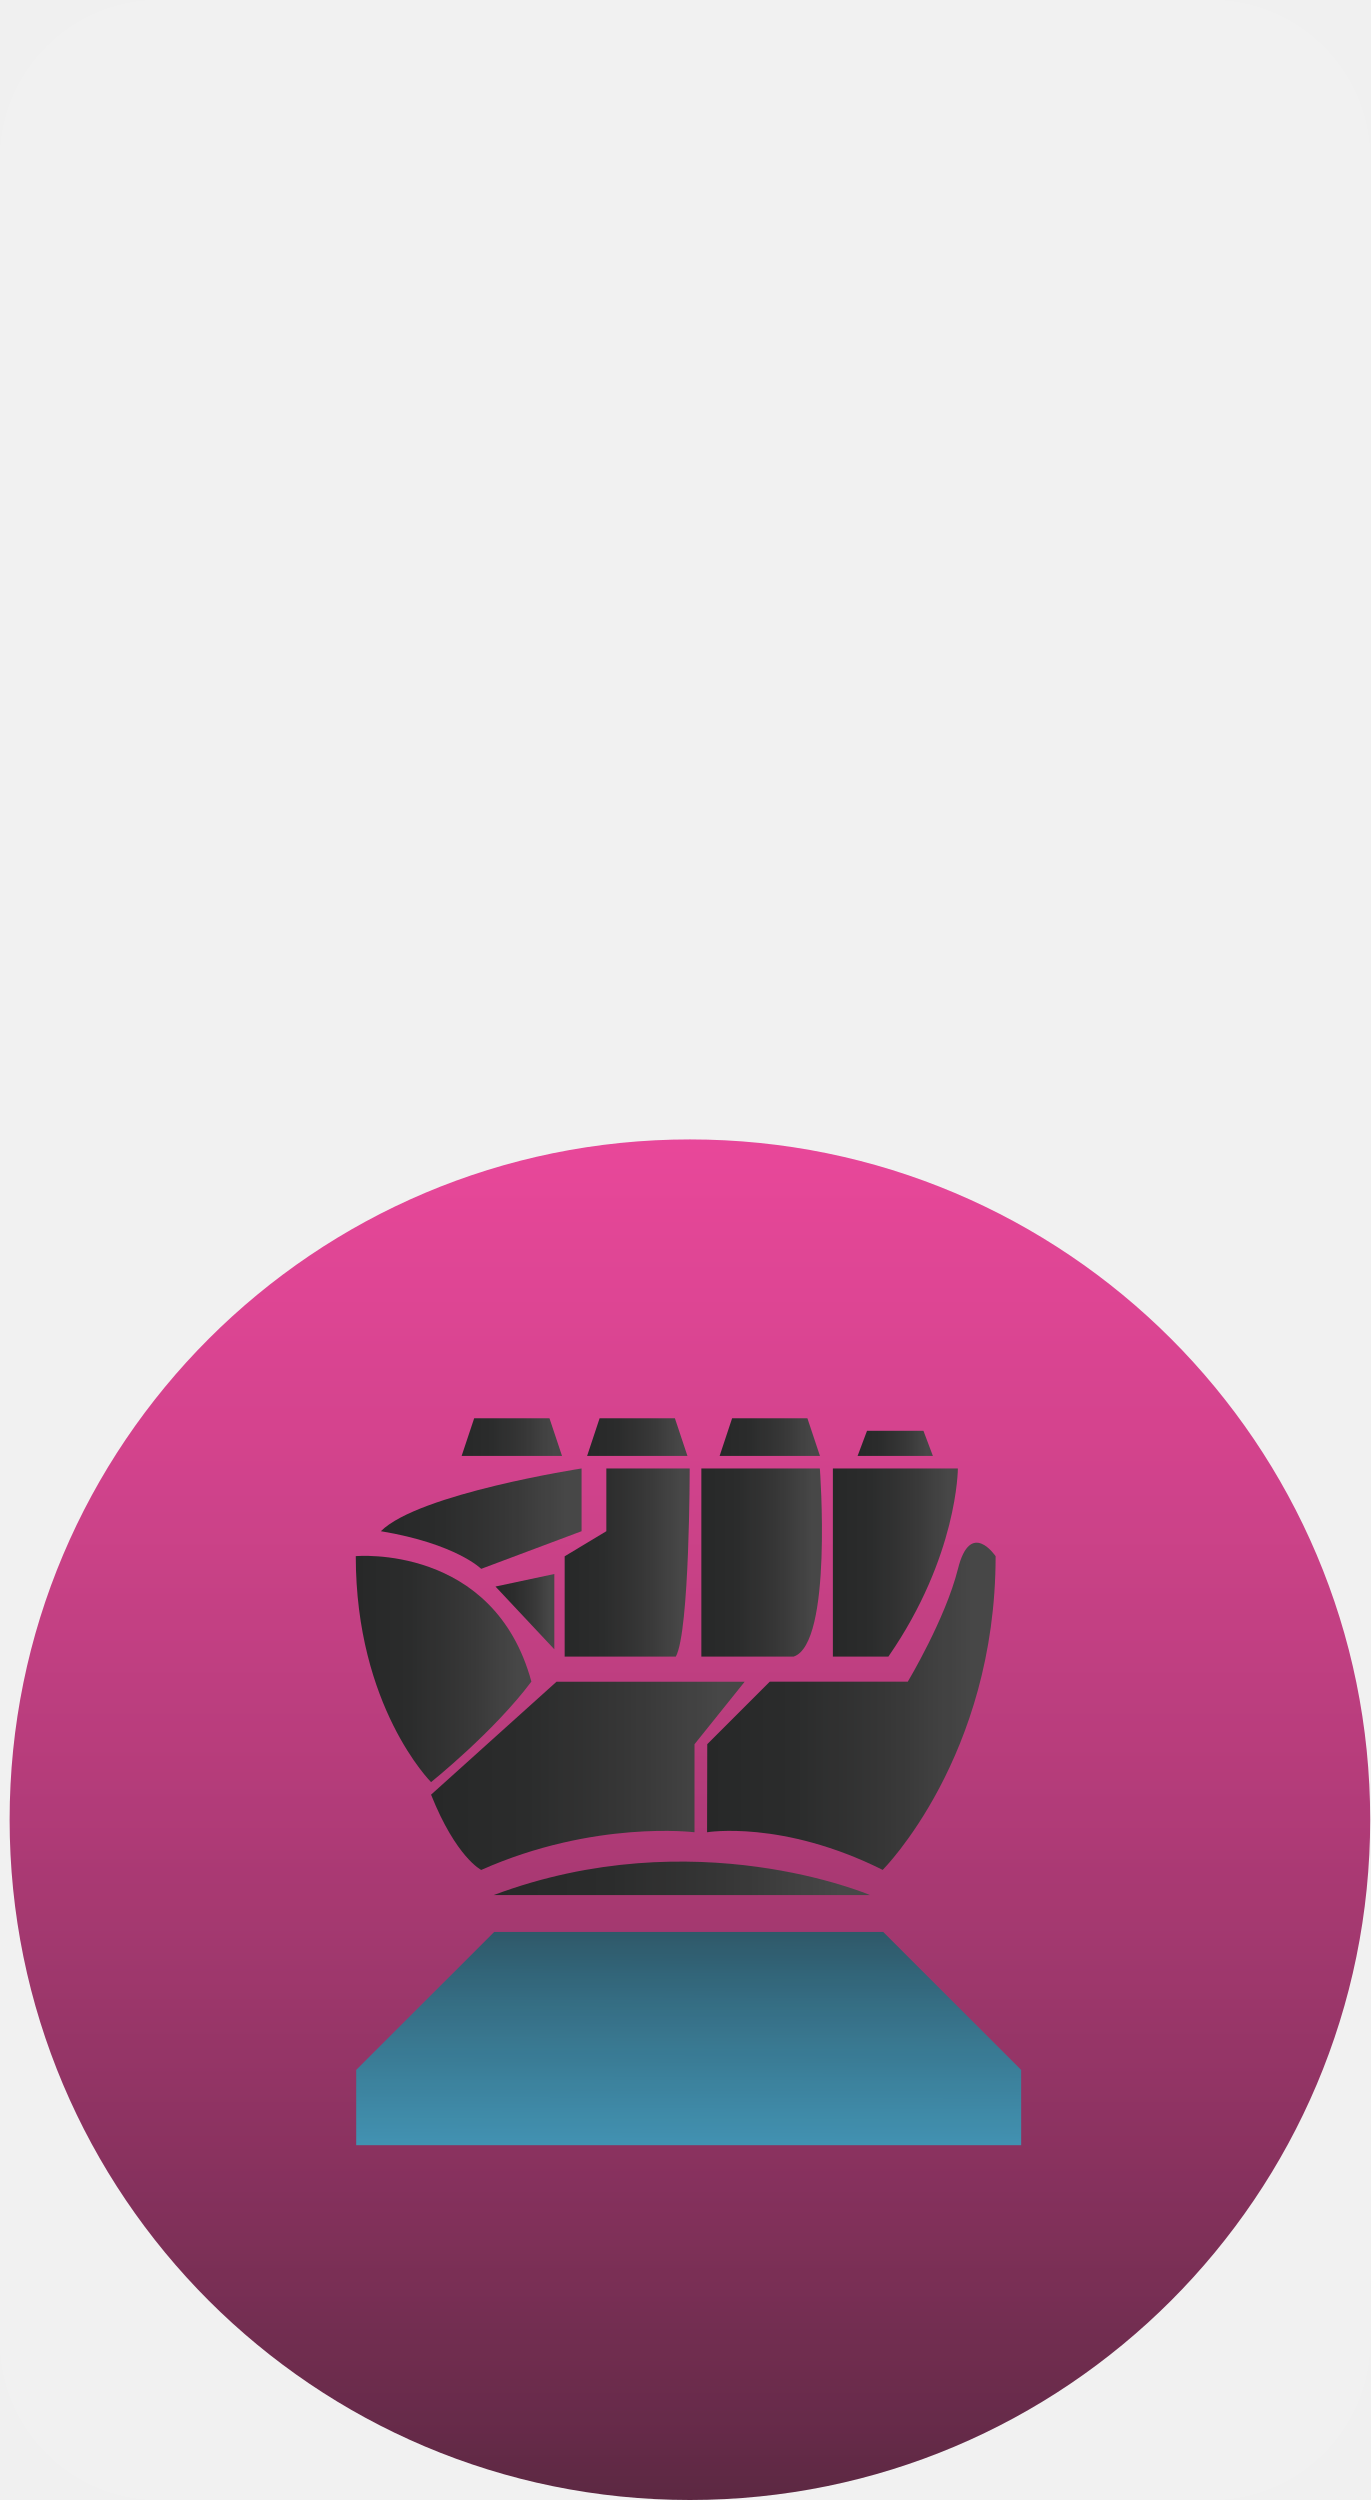
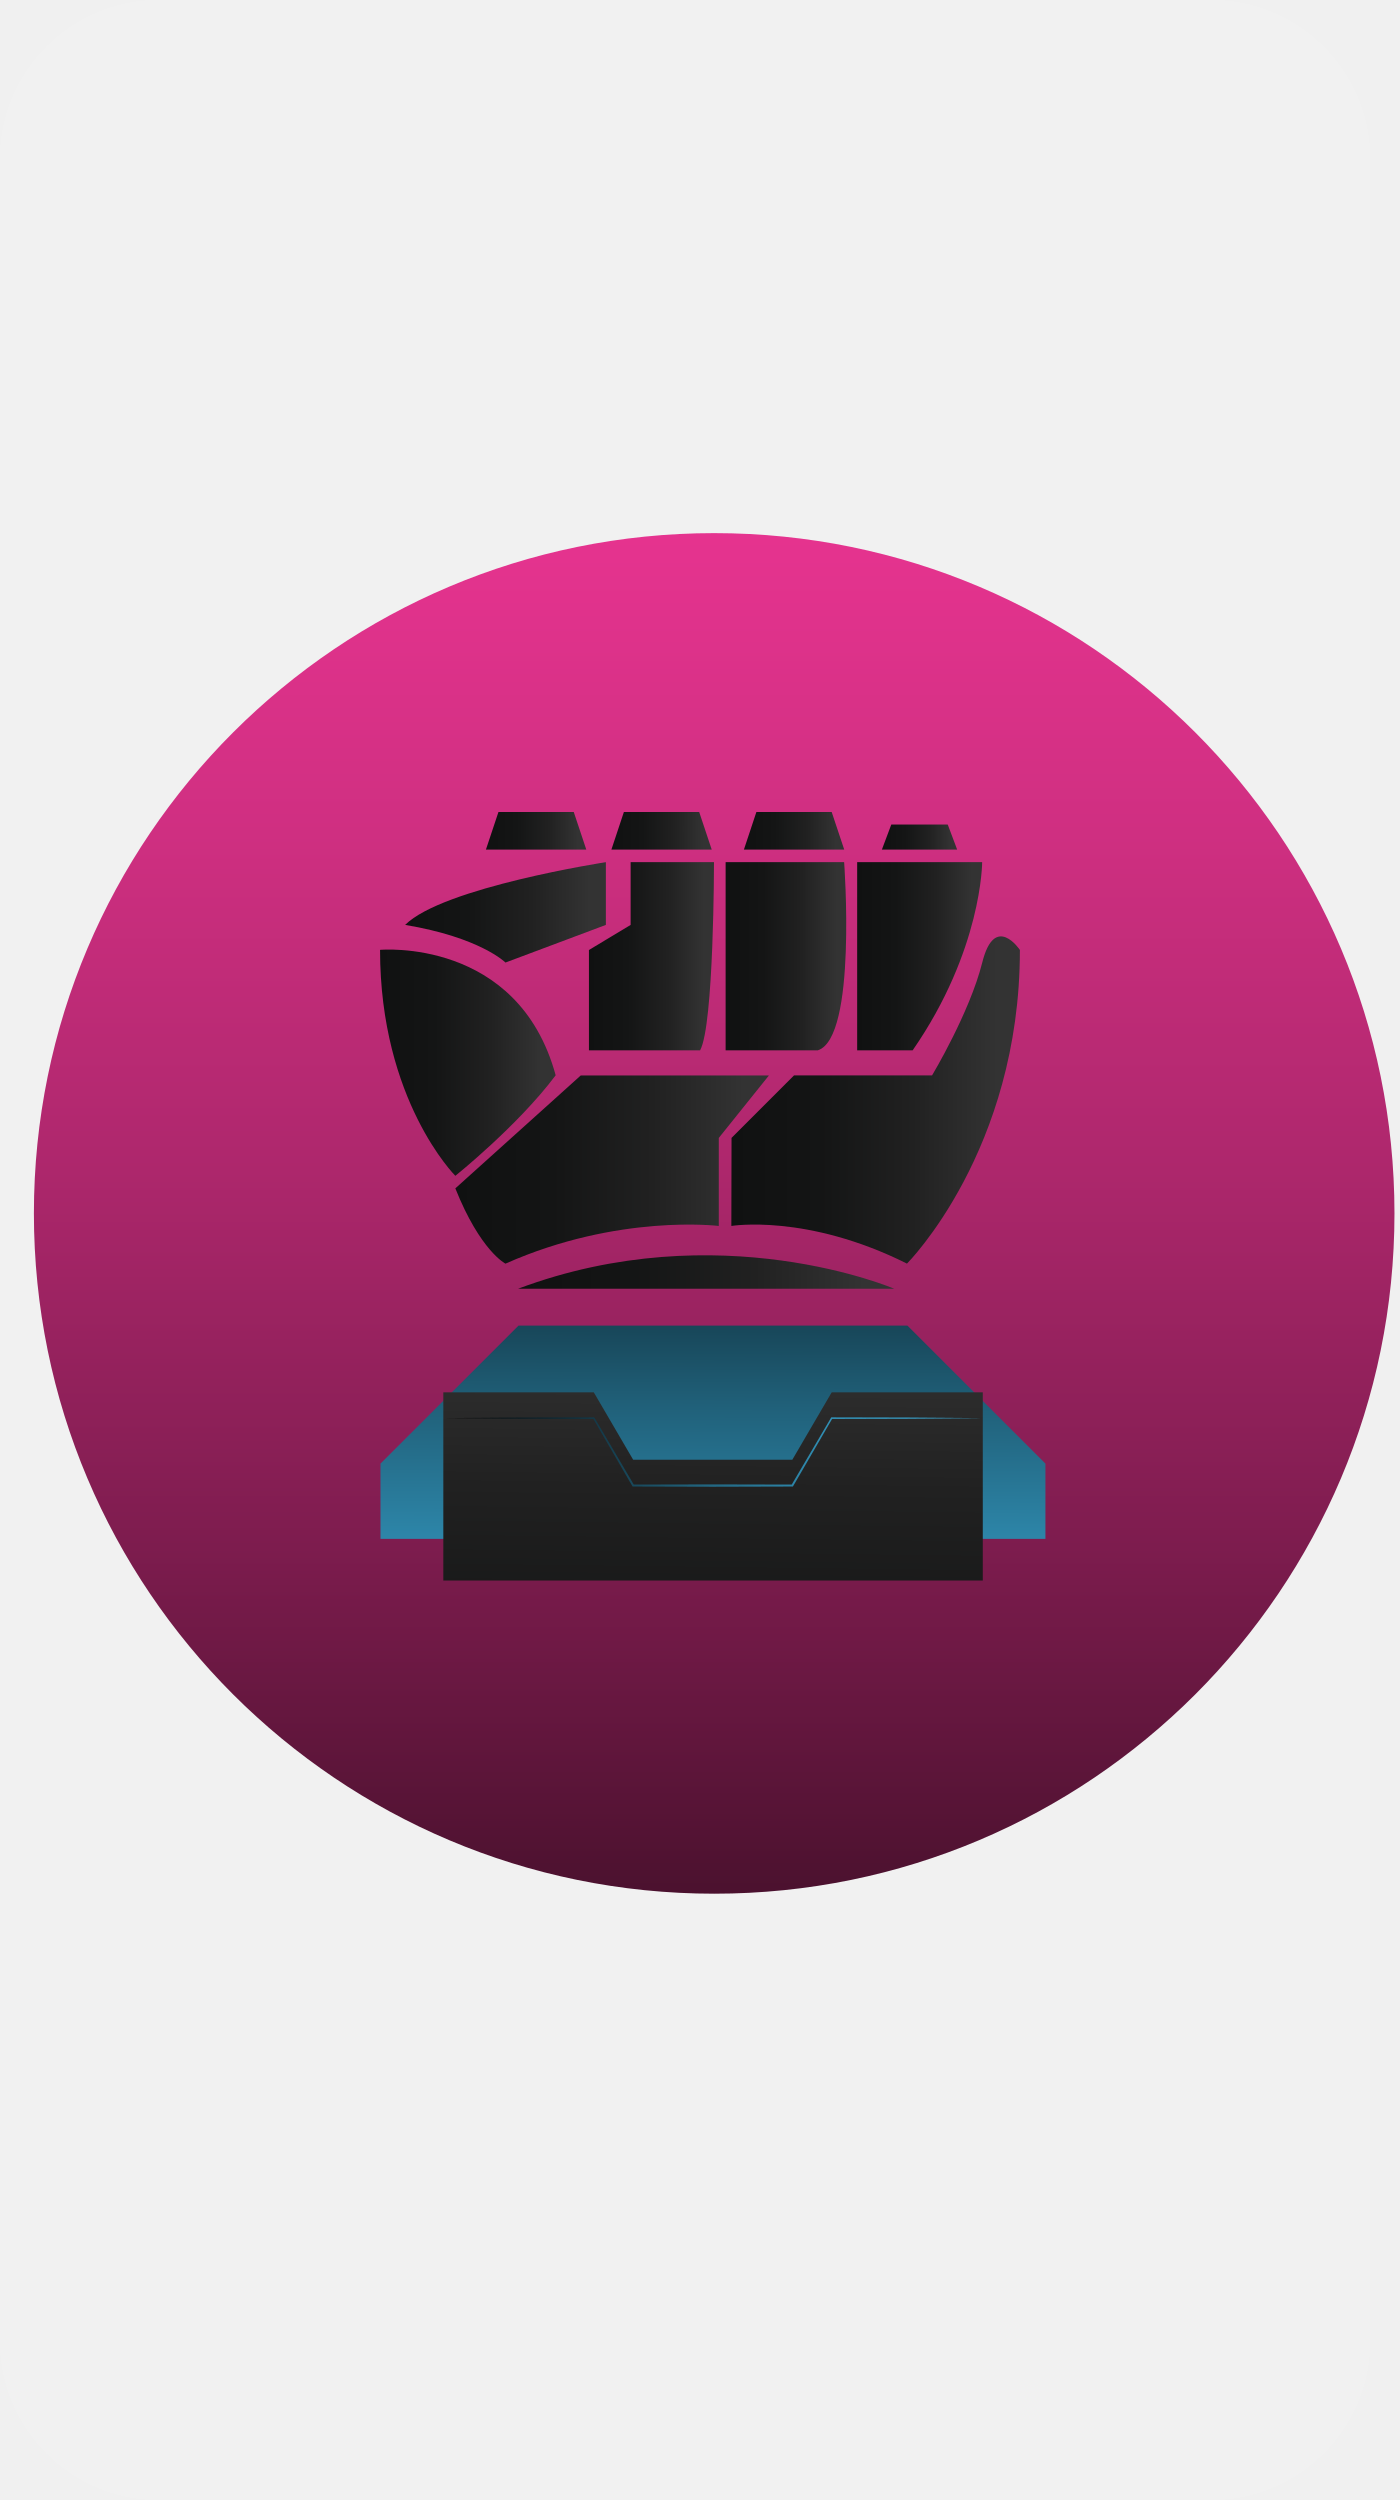
- <svg xmlns="http://www.w3.org/2000/svg" width="285" height="520" viewBox="0 0 285 520" fill="none">
-   <path d="M143.5 520C221.648 520 285 456.648 285 378.5C285 300.352 221.648 237 143.5 237C65.352 237 2 300.352 2 378.5C2 456.648 65.352 520 143.5 520Z" fill="url(#paint0_linear_0_1)" />
-   <path d="M74.09 446.2V430.54L102.8 401.84H183.7L212.4 430.54V446.2H74.09Z" fill="url(#paint1_linear_0_1)" />
-   <path d="M102.699 394.17H180.949C180.949 394.17 144.459 378.51 102.699 394.17Z" fill="url(#paint2_linear_0_1)" />
-   <path d="M100.09 388.95C100.09 388.95 94.87 386.34 89.66 373.29L115.75 349.8H154.89L144.46 362.8V381.11C144.46 381.11 123.58 378.51 100.09 388.95Z" fill="url(#paint3_linear_0_1)" />
-   <path d="M147.068 381.11C147.068 381.11 162.718 378.5 183.598 388.94C183.598 388.94 207.088 365.45 207.088 323.7C207.088 323.7 201.868 315.87 199.258 326.31C196.648 336.75 188.818 349.79 188.818 349.79H160.108L147.108 362.79L147.068 381.11Z" fill="url(#paint4_linear_0_1)" />
-   <path d="M89.66 370.68C89.66 370.68 74 355.02 74 323.68C74 323.68 102.7 321.07 110.53 349.77C102.7 360.24 89.66 370.68 89.66 370.68Z" fill="url(#paint5_linear_0_1)" />
-   <path d="M173.238 344.58V305.44H199.238C199.238 305.44 199.238 323.71 184.778 344.58H173.238Z" fill="url(#paint6_linear_0_1)" />
-   <path d="M145.879 344.58V305.44H170.529C170.529 305.44 173.269 341.97 165.049 344.58H145.879Z" fill="url(#paint7_linear_0_1)" />
-   <path d="M117.449 344.58V323.71L126.119 318.49V305.44H143.459C143.459 305.44 143.459 339.37 140.569 344.58H117.449Z" fill="url(#paint8_linear_0_1)" />
-   <path d="M115.299 343.05V327.39L103.059 330L115.299 343.05Z" fill="url(#paint9_linear_0_1)" />
-   <path d="M100.089 326.32C100.089 326.32 94.869 321.1 79.219 318.49C87.049 310.66 120.969 305.44 120.969 305.44V318.49L100.089 326.32Z" fill="url(#paint10_linear_0_1)" />
-   <path d="M116.9 302.83L114.29 295H98.629L96.019 302.83H116.9Z" fill="url(#paint11_linear_0_1)" />
-   <path d="M142.989 302.83L140.379 295H124.719L122.119 302.83H142.989Z" fill="url(#paint12_linear_0_1)" />
-   <path d="M170.55 302.83L167.94 295H152.28L149.68 302.83H170.55Z" fill="url(#paint13_linear_0_1)" />
-   <path d="M194.039 302.83L192.079 297.61H180.339L178.379 302.83H194.039Z" fill="url(#paint14_linear_0_1)" />
+ <svg xmlns="http://www.w3.org/2000/svg" width="291" height="520" viewBox="0 0 291 520" fill="none">
  <path opacity="0.1" d="M251.93 0H33.07C14.806 0 0 14.806 0 33.07V486.93C0 505.194 14.806 520 33.07 520H251.93C270.194 520 285 505.194 285 486.93V33.07C285 14.806 270.194 0 251.93 0Z" fill="white" />
+   <path d="M148.55 393.89C226.698 393.89 290.05 330.538 290.05 252.39C290.05 174.242 226.698 110.89 148.55 110.89C70.402 110.89 7.05 174.242 7.05 252.39C7.05 330.538 70.402 393.89 148.55 393.89Z" fill="url(#paint0_linear_0_1)" />
+   <path d="M79.14 320.09V304.43L107.85 275.73H188.75L217.45 304.43V320.09H79.14Z" fill="url(#paint1_linear_0_1)" />
+   <path d="M107.75 268.06H186C186 268.06 149.51 252.4 107.75 268.06Z" fill="url(#paint2_linear_0_1)" />
+   <path d="M105.14 262.84C105.14 262.84 99.92 260.23 94.71 247.18L120.8 223.69H159.94L149.51 236.69V255C149.51 255 128.63 252.4 105.14 262.84Z" fill="url(#paint3_linear_0_1)" />
+   <path d="M152.12 255C152.12 255 167.77 252.39 188.65 262.83C188.65 262.83 212.14 239.34 212.14 197.59C212.14 197.59 206.92 189.76 204.31 200.2C201.7 210.64 193.87 223.68 193.87 223.68H165.16L152.16 236.68L152.12 255Z" fill="url(#paint4_linear_0_1)" />
+   <path d="M94.71 244.57C94.71 244.57 79.05 228.91 79.05 197.57C79.05 197.57 107.75 194.96 115.58 223.66C107.75 234.13 94.71 244.57 94.71 244.57Z" fill="url(#paint5_linear_0_1)" />
+   <path d="M178.29 218.47V179.33H204.29C204.29 179.33 204.29 197.6 189.83 218.47H178.29Z" fill="url(#paint6_linear_0_1)" />
+   <path d="M150.93 218.47V179.33H175.58C175.58 179.33 178.32 215.86 170.1 218.47H150.93Z" fill="url(#paint7_linear_0_1)" />
+   <path d="M122.5 218.47V197.6L131.17 192.38V179.33H148.51C148.51 179.33 148.51 213.26 145.62 218.47H122.5Z" fill="url(#paint8_linear_0_1)" />
+   <path d="M105.14 200.21C105.14 200.21 99.92 194.99 84.27 192.38C92.1 184.55 126.02 179.33 126.02 179.33V192.38L105.14 200.21Z" fill="url(#paint9_linear_0_1)" />
+   <path d="M121.95 176.72L119.34 168.89H103.68L101.07 176.72H121.95Z" fill="url(#paint10_linear_0_1)" />
+   <path d="M148.04 176.72L145.43 168.89H129.77L127.17 176.72H148.04Z" fill="url(#paint11_linear_0_1)" />
+   <path d="M175.6 176.72L172.99 168.89H157.33L154.73 176.72H175.6Z" fill="url(#paint12_linear_0_1)" />
+   <path d="M199.09 176.72L197.13 171.5H185.39L183.43 176.72H199.09Z" fill="url(#paint13_linear_0_1)" />
+   <path d="M172.99 289.61L164.8 303.63H131.7L123.51 289.61H92.21V328.75H204.42V289.61H172.99Z" fill="url(#paint14_linear_0_1)" />
+   <path d="M204.42 294.97L188.71 295.09L172.99 295.14L173.13 295.05L164.98 309.1L164.92 309.2H164.8L148.25 309.25L131.7 309.2H131.58L131.52 309.1L123.37 295.05L123.51 295.14L107.86 295.09L92.21 294.97L107.86 294.85L123.51 294.81H123.6L123.65 294.89L131.88 308.89L131.7 308.79L148.25 308.75L164.8 308.79L164.62 308.89L172.85 294.89L172.9 294.81H172.99L188.71 294.85L204.42 294.97Z" fill="url(#paint15_linear_0_1)" />
  <defs>
-     <linearGradient id="paint0_linear_0_1" x1="143.5" y1="204.79" x2="143.5" y2="616.85" gradientUnits="userSpaceOnUse">
+     <linearGradient id="paint0_linear_0_1" x1="148.55" y1="78.68" x2="148.55" y2="490.74" gradientUnits="userSpaceOnUse">
      <stop stop-color="#EC3593" />
      <stop offset="0.09" stop-color="#E4338E" />
      <stop offset="0.23" stop-color="#CF2F81" />
      <stop offset="0.4" stop-color="#AD276C" />
      <stop offset="0.59" stop-color="#7D1C4E" />
      <stop offset="0.8" stop-color="#410F28" />
      <stop offset="1" />
    </linearGradient>
-     <linearGradient id="paint1_linear_0_1" x1="143.46" y1="354.75" x2="143.11" y2="493.06" gradientUnits="userSpaceOnUse">
+     <linearGradient id="paint1_linear_0_1" x1="148.51" y1="228.64" x2="148.16" y2="366.95" gradientUnits="userSpaceOnUse">
      <stop offset="0.02" />
      <stop offset="0.15" stop-color="#0A1D25" />
      <stop offset="0.46" stop-color="#206079" />
      <stop offset="0.72" stop-color="#3191B7" />
      <stop offset="0.9" stop-color="#3BAFDD" />
      <stop offset="1" stop-color="#3FBBEC" />
    </linearGradient>
-     <linearGradient id="paint2_linear_0_1" x1="102.699" y1="390.69" x2="180.989" y2="390.69" gradientUnits="userSpaceOnUse">
+     <linearGradient id="paint2_linear_0_1" x1="107.75" y1="264.58" x2="186.04" y2="264.58" gradientUnits="userSpaceOnUse">
      <stop stop-color="#101111" />
      <stop offset="0.31" stop-color="#141515" />
      <stop offset="0.63" stop-color="#212121" />
      <stop offset="0.92" stop-color="#333333" />
    </linearGradient>
-     <linearGradient id="paint3_linear_0_1" x1="89.66" y1="369.38" x2="154.89" y2="369.38" gradientUnits="userSpaceOnUse">
+     <linearGradient id="paint3_linear_0_1" x1="94.71" y1="243.27" x2="159.94" y2="243.27" gradientUnits="userSpaceOnUse">
      <stop stop-color="#101111" />
      <stop offset="0.31" stop-color="#141515" />
      <stop offset="0.63" stop-color="#212121" />
      <stop offset="0.92" stop-color="#333333" />
    </linearGradient>
-     <linearGradient id="paint4_linear_0_1" x1="147.068" y1="354.92" x2="207.088" y2="354.92" gradientUnits="userSpaceOnUse">
+     <linearGradient id="paint4_linear_0_1" x1="152.12" y1="228.81" x2="212.14" y2="228.81" gradientUnits="userSpaceOnUse">
      <stop stop-color="#101111" />
      <stop offset="0.31" stop-color="#141515" />
      <stop offset="0.63" stop-color="#212121" />
      <stop offset="0.92" stop-color="#333333" />
    </linearGradient>
-     <linearGradient id="paint5_linear_0_1" x1="74" y1="347.16" x2="110.53" y2="347.16" gradientUnits="userSpaceOnUse">
+     <linearGradient id="paint5_linear_0_1" x1="79.05" y1="221.05" x2="115.58" y2="221.05" gradientUnits="userSpaceOnUse">
      <stop stop-color="#101111" />
      <stop offset="0.31" stop-color="#141515" />
      <stop offset="0.63" stop-color="#212121" />
      <stop offset="0.92" stop-color="#333333" />
    </linearGradient>
-     <linearGradient id="paint6_linear_0_1" x1="173.238" y1="325.01" x2="199.258" y2="325.01" gradientUnits="userSpaceOnUse">
+     <linearGradient id="paint6_linear_0_1" x1="178.29" y1="198.9" x2="204.31" y2="198.9" gradientUnits="userSpaceOnUse">
      <stop stop-color="#101111" />
      <stop offset="0.31" stop-color="#141515" />
      <stop offset="0.63" stop-color="#212121" />
      <stop offset="0.92" stop-color="#333333" />
    </linearGradient>
-     <linearGradient id="paint7_linear_0_1" x1="145.879" y1="325.01" x2="170.969" y2="325.01" gradientUnits="userSpaceOnUse">
+     <linearGradient id="paint7_linear_0_1" x1="150.93" y1="198.9" x2="176.02" y2="198.9" gradientUnits="userSpaceOnUse">
      <stop stop-color="#101111" />
      <stop offset="0.31" stop-color="#141515" />
      <stop offset="0.63" stop-color="#212121" />
      <stop offset="0.92" stop-color="#333333" />
    </linearGradient>
-     <linearGradient id="paint8_linear_0_1" x1="117.449" y1="325.01" x2="143.459" y2="325.01" gradientUnits="userSpaceOnUse">
+     <linearGradient id="paint8_linear_0_1" x1="122.5" y1="198.9" x2="148.51" y2="198.9" gradientUnits="userSpaceOnUse">
      <stop stop-color="#101111" />
      <stop offset="0.31" stop-color="#141515" />
      <stop offset="0.63" stop-color="#212121" />
      <stop offset="0.92" stop-color="#333333" />
    </linearGradient>
-     <linearGradient id="paint9_linear_0_1" x1="103.059" y1="335.22" x2="115.299" y2="335.22" gradientUnits="userSpaceOnUse">
+     <linearGradient id="paint9_linear_0_1" x1="84.27" y1="189.77" x2="126.02" y2="189.77" gradientUnits="userSpaceOnUse">
      <stop stop-color="#101111" />
      <stop offset="0.31" stop-color="#141515" />
      <stop offset="0.63" stop-color="#212121" />
      <stop offset="0.92" stop-color="#333333" />
    </linearGradient>
-     <linearGradient id="paint10_linear_0_1" x1="79.219" y1="315.88" x2="120.969" y2="315.88" gradientUnits="userSpaceOnUse">
+     <linearGradient id="paint10_linear_0_1" x1="101.07" y1="172.81" x2="121.95" y2="172.81" gradientUnits="userSpaceOnUse">
      <stop stop-color="#101111" />
      <stop offset="0.31" stop-color="#141515" />
      <stop offset="0.63" stop-color="#212121" />
      <stop offset="0.92" stop-color="#333333" />
    </linearGradient>
-     <linearGradient id="paint11_linear_0_1" x1="96.019" y1="298.92" x2="116.9" y2="298.92" gradientUnits="userSpaceOnUse">
+     <linearGradient id="paint11_linear_0_1" x1="127.17" y1="172.81" x2="148.04" y2="172.81" gradientUnits="userSpaceOnUse">
      <stop stop-color="#101111" />
      <stop offset="0.31" stop-color="#141515" />
      <stop offset="0.63" stop-color="#212121" />
      <stop offset="0.92" stop-color="#333333" />
    </linearGradient>
-     <linearGradient id="paint12_linear_0_1" x1="122.119" y1="298.92" x2="142.989" y2="298.92" gradientUnits="userSpaceOnUse">
+     <linearGradient id="paint12_linear_0_1" x1="154.73" y1="172.81" x2="175.6" y2="172.81" gradientUnits="userSpaceOnUse">
      <stop stop-color="#101111" />
      <stop offset="0.31" stop-color="#141515" />
      <stop offset="0.63" stop-color="#212121" />
      <stop offset="0.92" stop-color="#333333" />
    </linearGradient>
-     <linearGradient id="paint13_linear_0_1" x1="149.68" y1="298.92" x2="170.55" y2="298.92" gradientUnits="userSpaceOnUse">
+     <linearGradient id="paint13_linear_0_1" x1="183.43" y1="174.11" x2="199.09" y2="174.11" gradientUnits="userSpaceOnUse">
      <stop stop-color="#101111" />
      <stop offset="0.31" stop-color="#141515" />
      <stop offset="0.63" stop-color="#212121" />
      <stop offset="0.92" stop-color="#333333" />
    </linearGradient>
-     <linearGradient id="paint14_linear_0_1" x1="178.379" y1="300.22" x2="194.039" y2="300.22" gradientUnits="userSpaceOnUse">
+     <linearGradient id="paint14_linear_0_1" x1="147.44" y1="380.13" x2="148.82" y2="267.93" gradientUnits="userSpaceOnUse">
      <stop stop-color="#101111" />
      <stop offset="0.31" stop-color="#141515" />
      <stop offset="0.63" stop-color="#212121" />
      <stop offset="0.92" stop-color="#333333" />
    </linearGradient>
+     <linearGradient id="paint15_linear_0_1" x1="92.21" y1="302.03" x2="204.42" y2="302.03" gradientUnits="userSpaceOnUse">
+       <stop offset="0.02" />
+       <stop offset="0.15" stop-color="#0A1D25" />
+       <stop offset="0.46" stop-color="#206079" />
+       <stop offset="0.72" stop-color="#3191B7" />
+       <stop offset="0.9" stop-color="#3BAFDD" />
+       <stop offset="1" stop-color="#3FBBEC" />
+     </linearGradient>
  </defs>
</svg>
